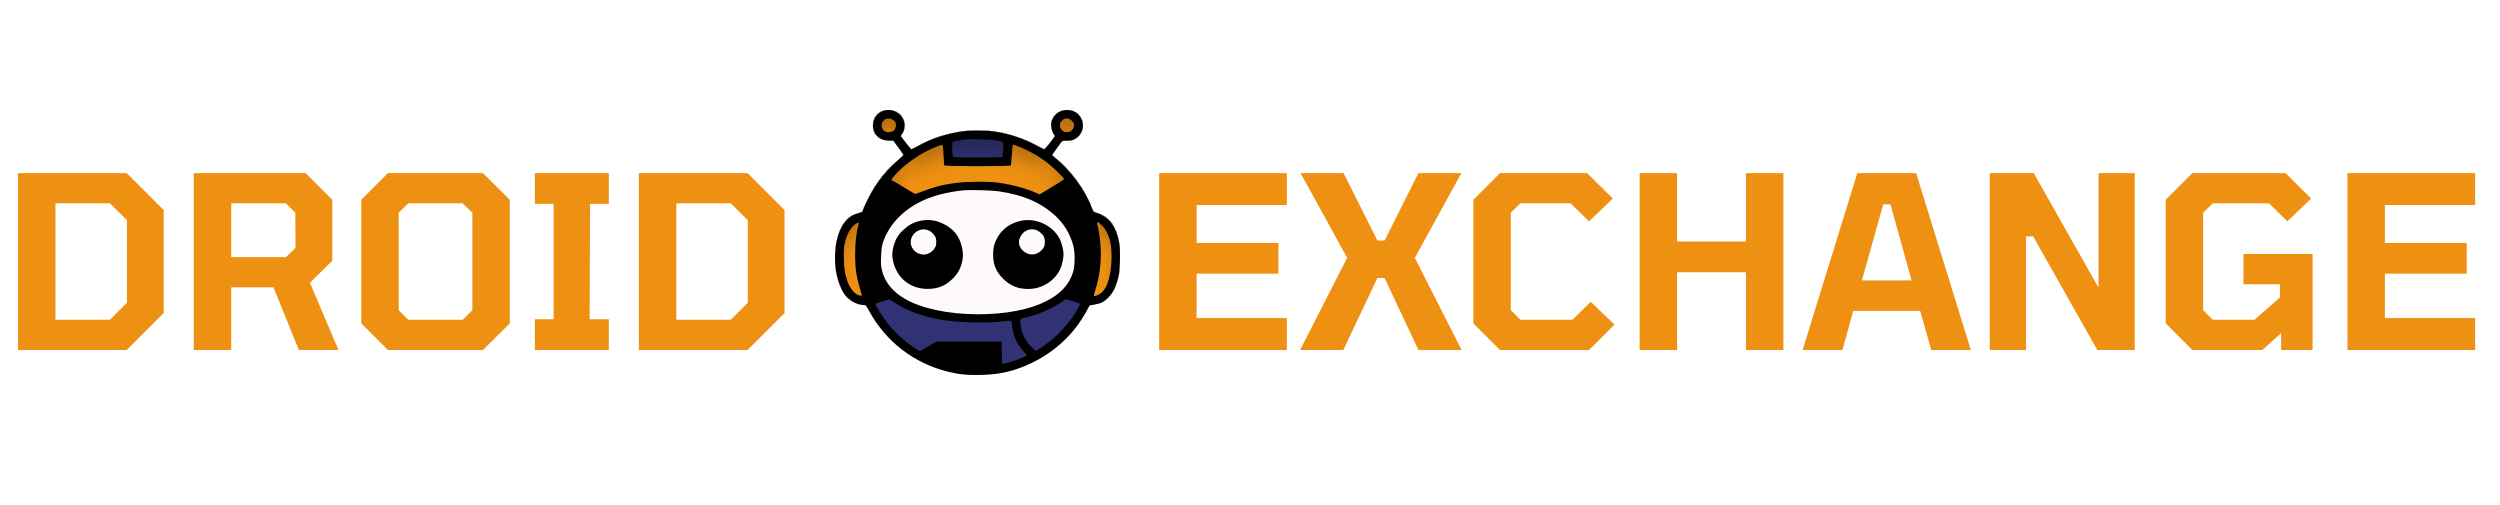
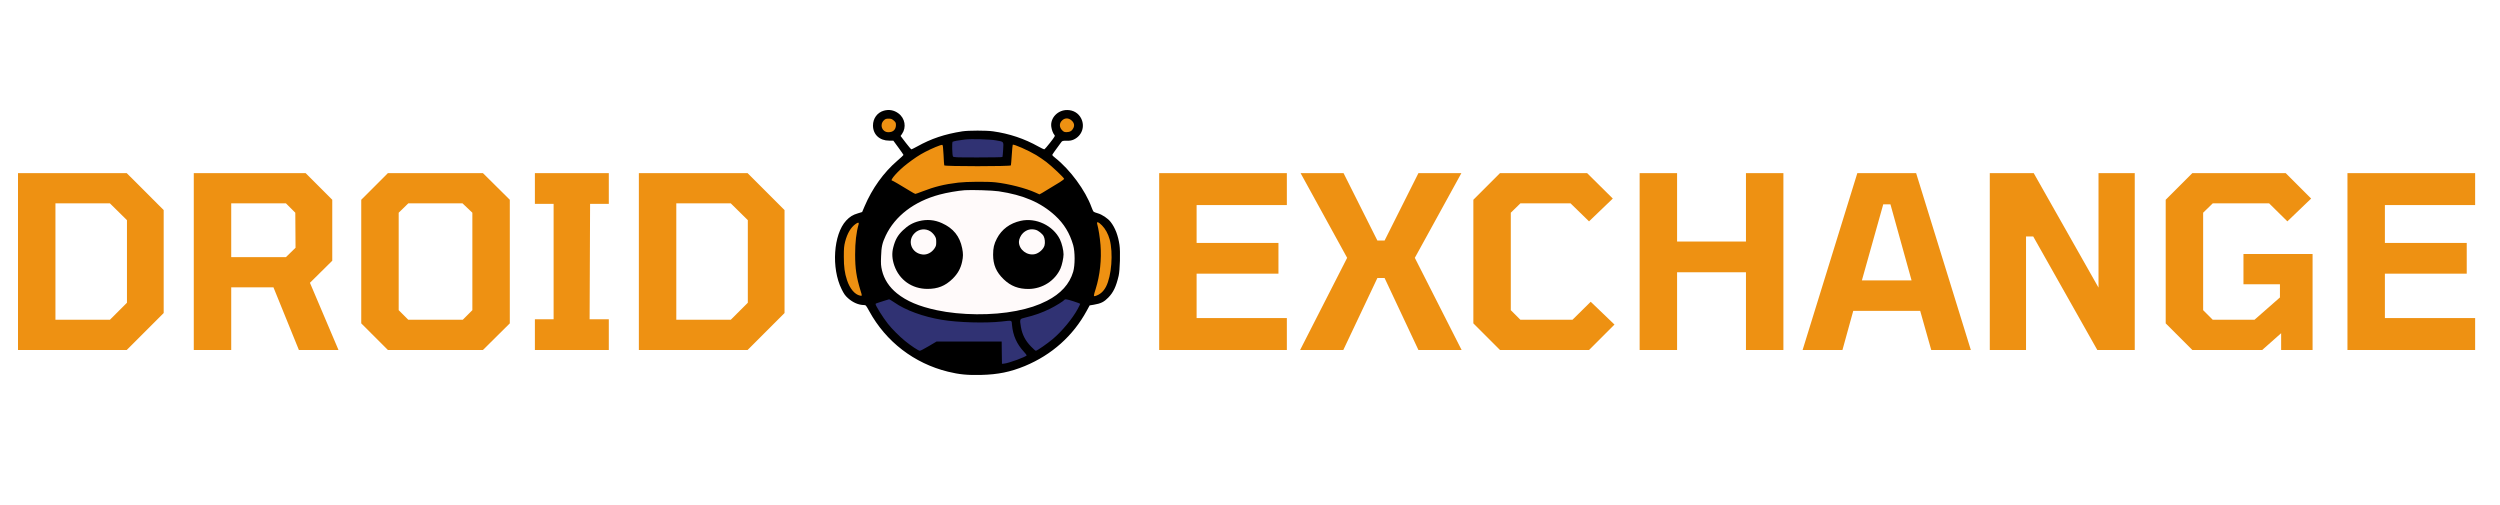
<svg xmlns="http://www.w3.org/2000/svg" width="500" height="101" viewBox="0 0 500 101" fill="none">
  <g filter="url(#filter0_i_14_3)">
    <path d="M211.622 22.992H213.94L216.258 24.107L213.94 27.45L211.622 26.335V22.992Z" fill="#EE9112" />
    <path d="M201.191 27.45L206.986 29.678L211.622 33.022L213.94 36.365L208.145 39.708L201.191 37.479H190.76L182.647 39.708L176.852 36.365L182.647 30.793L189.601 27.45V31.907H201.191V27.45Z" fill="#EE9112" />
    <path d="M176.852 22.992H179.17L180.329 25.221L179.17 27.45H176.852L175.693 25.221L176.852 22.992Z" fill="#EE9112" />
    <path d="M213.94 58.652L217.417 60.88L211.622 67.567L206.986 70.909L200.032 74.253L198.873 68.681H188.442L183.806 70.909L179.17 67.567L175.693 63.109L173.375 59.766L178.011 58.652L182.647 61.995L188.442 63.109H195.396H201.191L205.827 61.995L213.94 58.652Z" fill="#303273" />
    <path d="M189.601 28.564V31.907H201.191V27.45L195.396 26.335L189.601 28.564Z" fill="#303273" />
    <path d="M218.576 43.051L223.212 46.394V53.08L222.053 58.652L217.417 59.766L218.576 55.309L219.735 50.851L218.576 43.051Z" fill="#EE9112" />
    <path d="M172.216 43.051L168.739 45.279L167.58 49.737V53.08L168.739 57.537L171.057 59.766H173.375L172.216 56.423V51.965V43.051Z" fill="#EE9112" />
    <path d="M208.145 39.708L213.94 36.365L217.417 41.936L218.576 46.394L219.735 49.737L218.576 55.309L217.417 59.766L212.781 58.652L215.099 55.309L216.258 51.965L215.099 47.508L211.622 41.936L208.145 39.708Z" fill="black" />
    <path d="M176.852 36.365L182.647 39.708L176.852 45.279L175.693 49.737V54.194L178.011 58.652L173.375 59.766L172.216 55.309V48.623L173.375 41.936L176.852 36.365Z" fill="black" />
    <path d="M184.965 72.024L190.76 74.253H197.714L200.032 73.138L198.873 68.681H187.283L183.806 70.909L184.965 72.024Z" fill="black" />
    <path d="M196.555 37.479L203.509 38.593L208.145 39.708L212.781 44.165L215.099 47.508L216.258 51.965L215.099 56.423L211.622 59.766L205.827 61.995L200.032 63.109H194.237H189.601L183.806 61.995L179.17 59.766L175.693 56.423V51.965V47.508L178.011 44.165L181.488 40.822L186.124 38.593L189.601 37.479H196.555Z" fill="#FFFAFA" />
    <path d="M176.774 22.133C175.453 22.503 174.584 23.696 174.596 25.131C174.62 26.926 175.929 28.13 177.844 28.13H178.666L179.677 29.508C180.236 30.272 180.7 30.932 180.7 30.99C180.7 31.036 180.153 31.557 179.475 32.136C176.726 34.498 174.441 37.681 172.918 41.259L172.43 42.405L171.562 42.672C170.562 42.961 169.943 43.355 169.229 44.119C166.683 46.874 166.231 53.624 168.325 57.838C168.789 58.776 169.039 59.135 169.61 59.644C170.586 60.513 171.716 60.999 172.811 61.011C173.168 61.011 173.216 61.08 173.858 62.249C177.19 68.339 182.83 72.669 189.589 74.337C191.838 74.892 193.504 75.054 196.229 74.985C199.596 74.904 202.083 74.394 204.975 73.202C210.377 70.956 214.625 67.158 217.338 62.168L217.933 61.08L218.778 60.941C220.17 60.71 220.813 60.385 221.658 59.517C222.681 58.475 223.216 57.329 223.728 55.164C223.99 54.064 224.097 50.29 223.895 48.97C223.621 47.094 223.026 45.543 222.134 44.397C221.586 43.679 220.408 42.892 219.516 42.648C219.135 42.544 218.778 42.405 218.707 42.324C218.635 42.255 218.457 41.861 218.302 41.444C217.088 38.087 214.018 33.919 211.02 31.557C210.698 31.314 210.448 31.059 210.448 31.001C210.448 30.909 211.067 30.029 212.198 28.512C212.459 28.153 212.495 28.142 213.328 28.153C213.983 28.165 214.328 28.095 214.744 27.91C216.386 27.157 217.041 25.293 216.231 23.684C215.708 22.642 214.685 22.017 213.471 22.005C211.567 21.971 210.02 23.591 210.258 25.351C210.341 25.988 210.615 26.694 210.889 26.995C211.055 27.169 210.972 27.308 210.032 28.524C209.461 29.265 208.925 29.867 208.842 29.867C208.759 29.867 208.235 29.612 207.688 29.311C204.88 27.736 201.881 26.729 198.609 26.266C197.288 26.069 193.694 26.081 192.481 26.266C188.887 26.833 186.257 27.725 183.425 29.299C182.854 29.612 182.342 29.867 182.283 29.867C182.212 29.867 181.7 29.265 181.141 28.535L180.117 27.192L180.403 26.787C181.319 25.467 181.01 23.649 179.689 22.677C178.82 22.029 177.821 21.843 176.774 22.133ZM214.34 24.113C214.827 24.564 214.946 25.073 214.673 25.618C214.411 26.173 213.971 26.428 213.316 26.428C212.864 26.428 212.733 26.37 212.388 26.011C211.876 25.456 211.841 24.749 212.305 24.205C212.876 23.545 213.685 23.51 214.34 24.113ZM178.761 24.113C179.142 24.46 179.189 24.564 179.189 25.027C179.165 25.942 178.606 26.463 177.642 26.44C176.393 26.416 175.857 24.946 176.774 24.066C177.059 23.788 177.214 23.73 177.714 23.73C178.237 23.73 178.38 23.788 178.761 24.113ZM199.192 28.072C200.822 28.361 200.727 28.246 200.632 29.901C200.584 30.677 200.524 31.349 200.489 31.395C200.465 31.453 198.252 31.488 195.574 31.488C191.053 31.488 190.696 31.476 190.589 31.279C190.434 31.001 190.374 28.512 190.517 28.373C190.648 28.246 191.707 28.049 193.016 27.898C194.277 27.748 197.966 27.852 199.192 28.072ZM188.709 30.966C188.756 32.055 188.816 33.004 188.851 33.074C188.923 33.294 202.107 33.294 202.178 33.074C202.202 33.004 202.286 32.055 202.357 30.978C202.428 29.89 202.512 28.987 202.547 28.952C202.726 28.778 205.653 30.063 207.236 31.013C207.783 31.349 208.699 31.962 209.259 32.391C210.329 33.201 212.828 35.563 212.828 35.771C212.828 35.841 212.436 36.13 211.972 36.431C209.485 37.959 208.913 38.307 208.426 38.585L207.89 38.874L207.117 38.527C205.129 37.624 201.702 36.755 199.085 36.466C197.49 36.292 193.242 36.327 191.648 36.524C188.828 36.859 186.924 37.334 184.413 38.307C183.747 38.573 183.14 38.781 183.068 38.781C183.009 38.781 182.533 38.527 182.033 38.214C180.01 36.975 178.535 36.119 178.428 36.119C177.868 36.119 179.606 34.162 181.39 32.784C182.902 31.626 183.842 31.001 185.044 30.376C186.317 29.704 188.185 28.929 188.435 28.975C188.578 28.998 188.625 29.357 188.709 30.966ZM178.368 37.948C178.963 38.318 179.867 38.874 180.367 39.175C180.879 39.476 181.319 39.754 181.343 39.8C181.379 39.847 180.962 40.206 180.427 40.599C177.166 42.972 175.131 46.168 174.572 49.78C174.12 52.686 174.667 55.546 176.072 57.665C176.333 58.047 176.536 58.371 176.536 58.406C176.536 58.464 174.679 59.042 174.465 59.042C174.156 59.042 173.287 56.298 172.954 54.238C172.74 52.964 172.74 48.46 172.942 47.349C173.477 44.489 174.287 42.093 175.5 39.823C176.179 38.561 177.012 37.276 177.166 37.276C177.226 37.276 177.773 37.577 178.368 37.948ZM214.708 38.272C216.957 41.56 218.219 45.566 218.385 49.919C218.492 52.802 218.159 55.233 217.338 57.688C216.85 59.135 216.862 59.123 215.791 58.811C215.303 58.66 214.851 58.487 214.768 58.417C214.661 58.325 214.744 58.093 215.137 57.479C216.243 55.696 216.66 54.168 216.66 51.864C216.672 48.553 215.744 46.006 213.554 43.297C213.138 42.787 212.519 42.139 212.186 41.861C211.222 41.039 209.925 40.055 209.83 40.055C209.77 40.055 209.734 39.986 209.734 39.904C209.734 39.823 210.413 39.36 211.258 38.862C212.091 38.376 213.007 37.821 213.304 37.635C213.602 37.45 213.899 37.311 213.959 37.323C214.03 37.334 214.363 37.763 214.708 38.272ZM199.739 38.26C204.689 39.001 208.164 40.495 211.032 43.123C212.804 44.755 213.947 46.631 214.637 49.028C215.018 50.394 215.018 53.034 214.637 54.353C213.911 56.819 212.162 58.741 209.378 60.165C207.557 61.092 205.796 61.67 203.249 62.18C198.454 63.129 192.183 63.071 187.364 62.041C183.794 61.277 181.331 60.235 179.379 58.66C177.844 57.422 176.821 55.847 176.405 54.11C176.19 53.184 176.155 52.79 176.214 51.32C176.274 49.375 176.452 48.588 177.142 47.129C179.023 43.193 182.818 40.286 187.899 38.92C189.327 38.527 191.588 38.145 192.957 38.041C194.325 37.948 198.525 38.075 199.739 38.26ZM171.728 44.848C171.252 46.492 171.026 48.472 171.026 50.88C171.026 53.728 171.276 55.419 172.121 58.174C172.442 59.205 172.442 59.205 172.014 59.123C170.955 58.915 169.955 57.722 169.396 56.009C168.932 54.608 168.765 53.381 168.765 51.343C168.765 49.676 168.801 49.213 169.027 48.333C169.456 46.677 170.158 45.485 171.11 44.802C171.609 44.431 171.835 44.455 171.728 44.848ZM220.396 45.08C221.063 45.751 221.634 46.793 221.931 47.882C222.669 50.602 222.312 55.199 221.205 57.329C220.694 58.313 219.992 58.927 219.052 59.205C218.683 59.32 218.695 59.17 219.135 57.792C219.992 55.048 220.337 51.887 220.099 48.981C219.968 47.418 219.73 45.89 219.432 44.767C219.29 44.246 219.694 44.373 220.396 45.08ZM178.88 60.49C181.105 62.053 184.627 63.338 188.375 63.963C191.66 64.507 197.062 64.658 200.275 64.31C202.535 64.055 202.309 63.986 202.405 65.028C202.595 67.1 203.368 68.826 204.772 70.342C205.082 70.678 205.332 71.002 205.332 71.06C205.332 71.326 201.702 72.658 200.798 72.727L200.394 72.762L200.358 70.528L200.334 68.305H193.825H187.316L185.746 69.231C184.889 69.74 184.092 70.157 183.973 70.157C183.699 70.157 182.176 69.15 180.986 68.177C179.855 67.251 178.356 65.746 177.595 64.773C176.559 63.465 175.108 61.138 175.108 60.791C175.108 60.733 175.417 60.594 175.798 60.49C176.167 60.385 176.75 60.2 177.071 60.084C177.404 59.969 177.737 59.876 177.809 59.864C177.892 59.853 178.368 60.142 178.88 60.49ZM214.732 60.27C215.446 60.501 216.041 60.721 216.041 60.779C216.041 60.825 215.815 61.277 215.553 61.775C214.494 63.731 212.4 66.255 210.532 67.83C209.437 68.745 207.402 70.157 207.164 70.157C207.081 70.157 206.641 69.763 206.177 69.277C205.07 68.131 204.451 66.927 204.189 65.433C203.916 63.789 203.916 63.789 204.975 63.535C206.902 63.071 208.366 62.562 210.02 61.74C211.079 61.231 212.745 60.189 212.888 59.969C213.007 59.772 213.352 59.83 214.732 60.27ZM198.49 71.662V73.225L197.954 73.306C196.253 73.549 192.838 73.329 190.493 72.831C188.471 72.391 185.984 71.454 186.079 71.176C186.114 71.095 186.507 70.805 186.959 70.539L187.78 70.053L193.135 70.076L198.49 70.099V71.662Z" fill="black" />
    <path d="M183.818 44.223C182.533 44.547 181.593 45.091 180.569 46.075C179.546 47.059 179.046 47.939 178.654 49.468C178.344 50.649 178.416 51.806 178.856 53.092C179.855 55.986 182.39 57.78 185.496 57.78C187.554 57.78 189.03 57.19 190.47 55.801C191.517 54.793 192.136 53.705 192.421 52.35C192.647 51.297 192.647 50.73 192.433 49.641C191.957 47.256 190.66 45.647 188.387 44.628C186.912 43.957 185.377 43.829 183.818 44.223ZM186.043 46.249C186.317 46.411 186.698 46.793 186.888 47.083C187.197 47.546 187.245 47.743 187.245 48.403C187.245 49.086 187.197 49.248 186.864 49.734C186.317 50.521 185.412 50.984 184.556 50.903C182.259 50.683 181.331 48.102 182.997 46.562C183.83 45.786 185.079 45.647 186.043 46.249Z" fill="black" />
    <path d="M204.142 44.165C201.988 44.64 200.334 45.867 199.382 47.696C198.799 48.808 198.621 49.606 198.621 50.938C198.621 52.964 199.251 54.423 200.739 55.858C202.143 57.213 203.713 57.815 205.748 57.792C208.509 57.757 211.032 56.125 212.114 53.659C212.4 53.01 212.709 51.575 212.709 50.88C212.709 50.058 212.376 48.68 211.983 47.87C210.615 45.103 207.2 43.482 204.142 44.165ZM207.152 45.971C207.652 46.099 208.473 46.758 208.723 47.221C208.973 47.708 209.056 48.53 208.902 49.097C208.699 49.827 207.831 50.625 207.01 50.822C205.427 51.193 203.785 49.942 203.785 48.368C203.785 47.824 204.154 47.036 204.606 46.608C205.332 45.925 206.189 45.705 207.152 45.971Z" fill="black" />
  </g>
  <path d="M3.6 70V34.624H25.344L32.736 42.016V62.608L25.344 70H3.6ZM11.088 63.952H21.984L25.392 60.544V44.032L21.984 40.672H11.088V63.952ZM38.756 70V34.624H61.124L66.452 39.952V52.144L61.988 56.56L67.7 70H59.78L54.692 57.472H46.244V70H38.756ZM46.244 51.424H57.188L59.108 49.552L59.06 42.544L57.188 40.672H46.244V51.424ZM77.577 70L72.249 64.672V39.952L77.577 34.624H96.585L101.961 39.952V64.672L96.585 70H77.577ZM81.657 63.952H92.553L94.473 62.032V42.544L92.505 40.672H81.657L79.737 42.544V62.032L81.657 63.952ZM106.978 70V63.856H110.722V40.768H106.978V34.624H121.762V40.768H118.018L117.922 63.856H121.762V70H106.978ZM127.772 70V34.624H149.516L156.908 42.016V62.608L149.516 70H127.772ZM135.26 63.952H146.156L149.564 60.544V44.032L146.156 40.672H135.26V63.952ZM231.834 70V34.624H257.37V41.008H239.322V48.592H255.69V54.736H239.322V63.616H257.37V70H231.834ZM260.021 70L269.429 51.568L260.117 34.624H268.709L275.477 48.112H276.917L283.685 34.624H292.277L282.965 51.568L292.325 70H283.685L276.917 55.6H275.477L268.661 70H260.021ZM299.999 70L294.671 64.672V39.952L299.999 34.624H317.423L322.559 39.712L317.807 44.272L314.111 40.672H304.079L302.159 42.544V62.032L304.079 63.952H314.495L318.143 60.352L322.895 64.912L317.807 70H299.999ZM327.928 70V34.624H335.416V48.304H349.192V34.624H356.68V70H349.192V54.448H335.416V70H327.928ZM360.521 70L371.465 34.624H383.225L394.169 70H386.249L384.041 62.176H370.649L368.489 70H360.521ZM372.377 56.08H382.313L378.089 40.864H376.649L372.377 56.08ZM397.958 70V34.624H406.742L419.702 57.52V34.624H426.95V70H419.462L406.646 47.296H405.206V70H397.958ZM438.468 70L433.14 64.672V39.952L438.468 34.624H457.14L462.228 39.712L457.476 44.272L453.828 40.672H442.548L440.628 42.544V62.032L442.548 63.952H450.9L455.988 59.488V56.848H448.692V50.8H462.516V70H456.228V66.64L452.436 70H438.468ZM469.491 70V34.624H495.027V41.008H476.979V48.592H493.347V54.736H476.979V63.616H495.027V70H469.491Z" fill="#EE9112" />
-   <defs>
-     <filter id="filter0_i_14_3" x="167" y="22" width="57" height="57" filterUnits="userSpaceOnUse" color-interpolation-filters="sRGB">
-       <feFlood flood-opacity="0" result="BackgroundImageFix" />
-       <feBlend mode="normal" in="SourceGraphic" in2="BackgroundImageFix" result="shape" />
-       <feColorMatrix in="SourceAlpha" type="matrix" values="0 0 0 0 0 0 0 0 0 0 0 0 0 0 0 0 0 0 127 0" result="hardAlpha" />
-       <feOffset dy="4" />
-       <feGaussianBlur stdDeviation="2" />
-       <feComposite in2="hardAlpha" operator="arithmetic" k2="-1" k3="1" />
-       <feColorMatrix type="matrix" values="0 0 0 0 0 0 0 0 0 0 0 0 0 0 0 0 0 0 0.25 0" />
-       <feBlend mode="normal" in2="shape" result="effect1_innerShadow_14_3" />
-     </filter>
-   </defs>
</svg>
